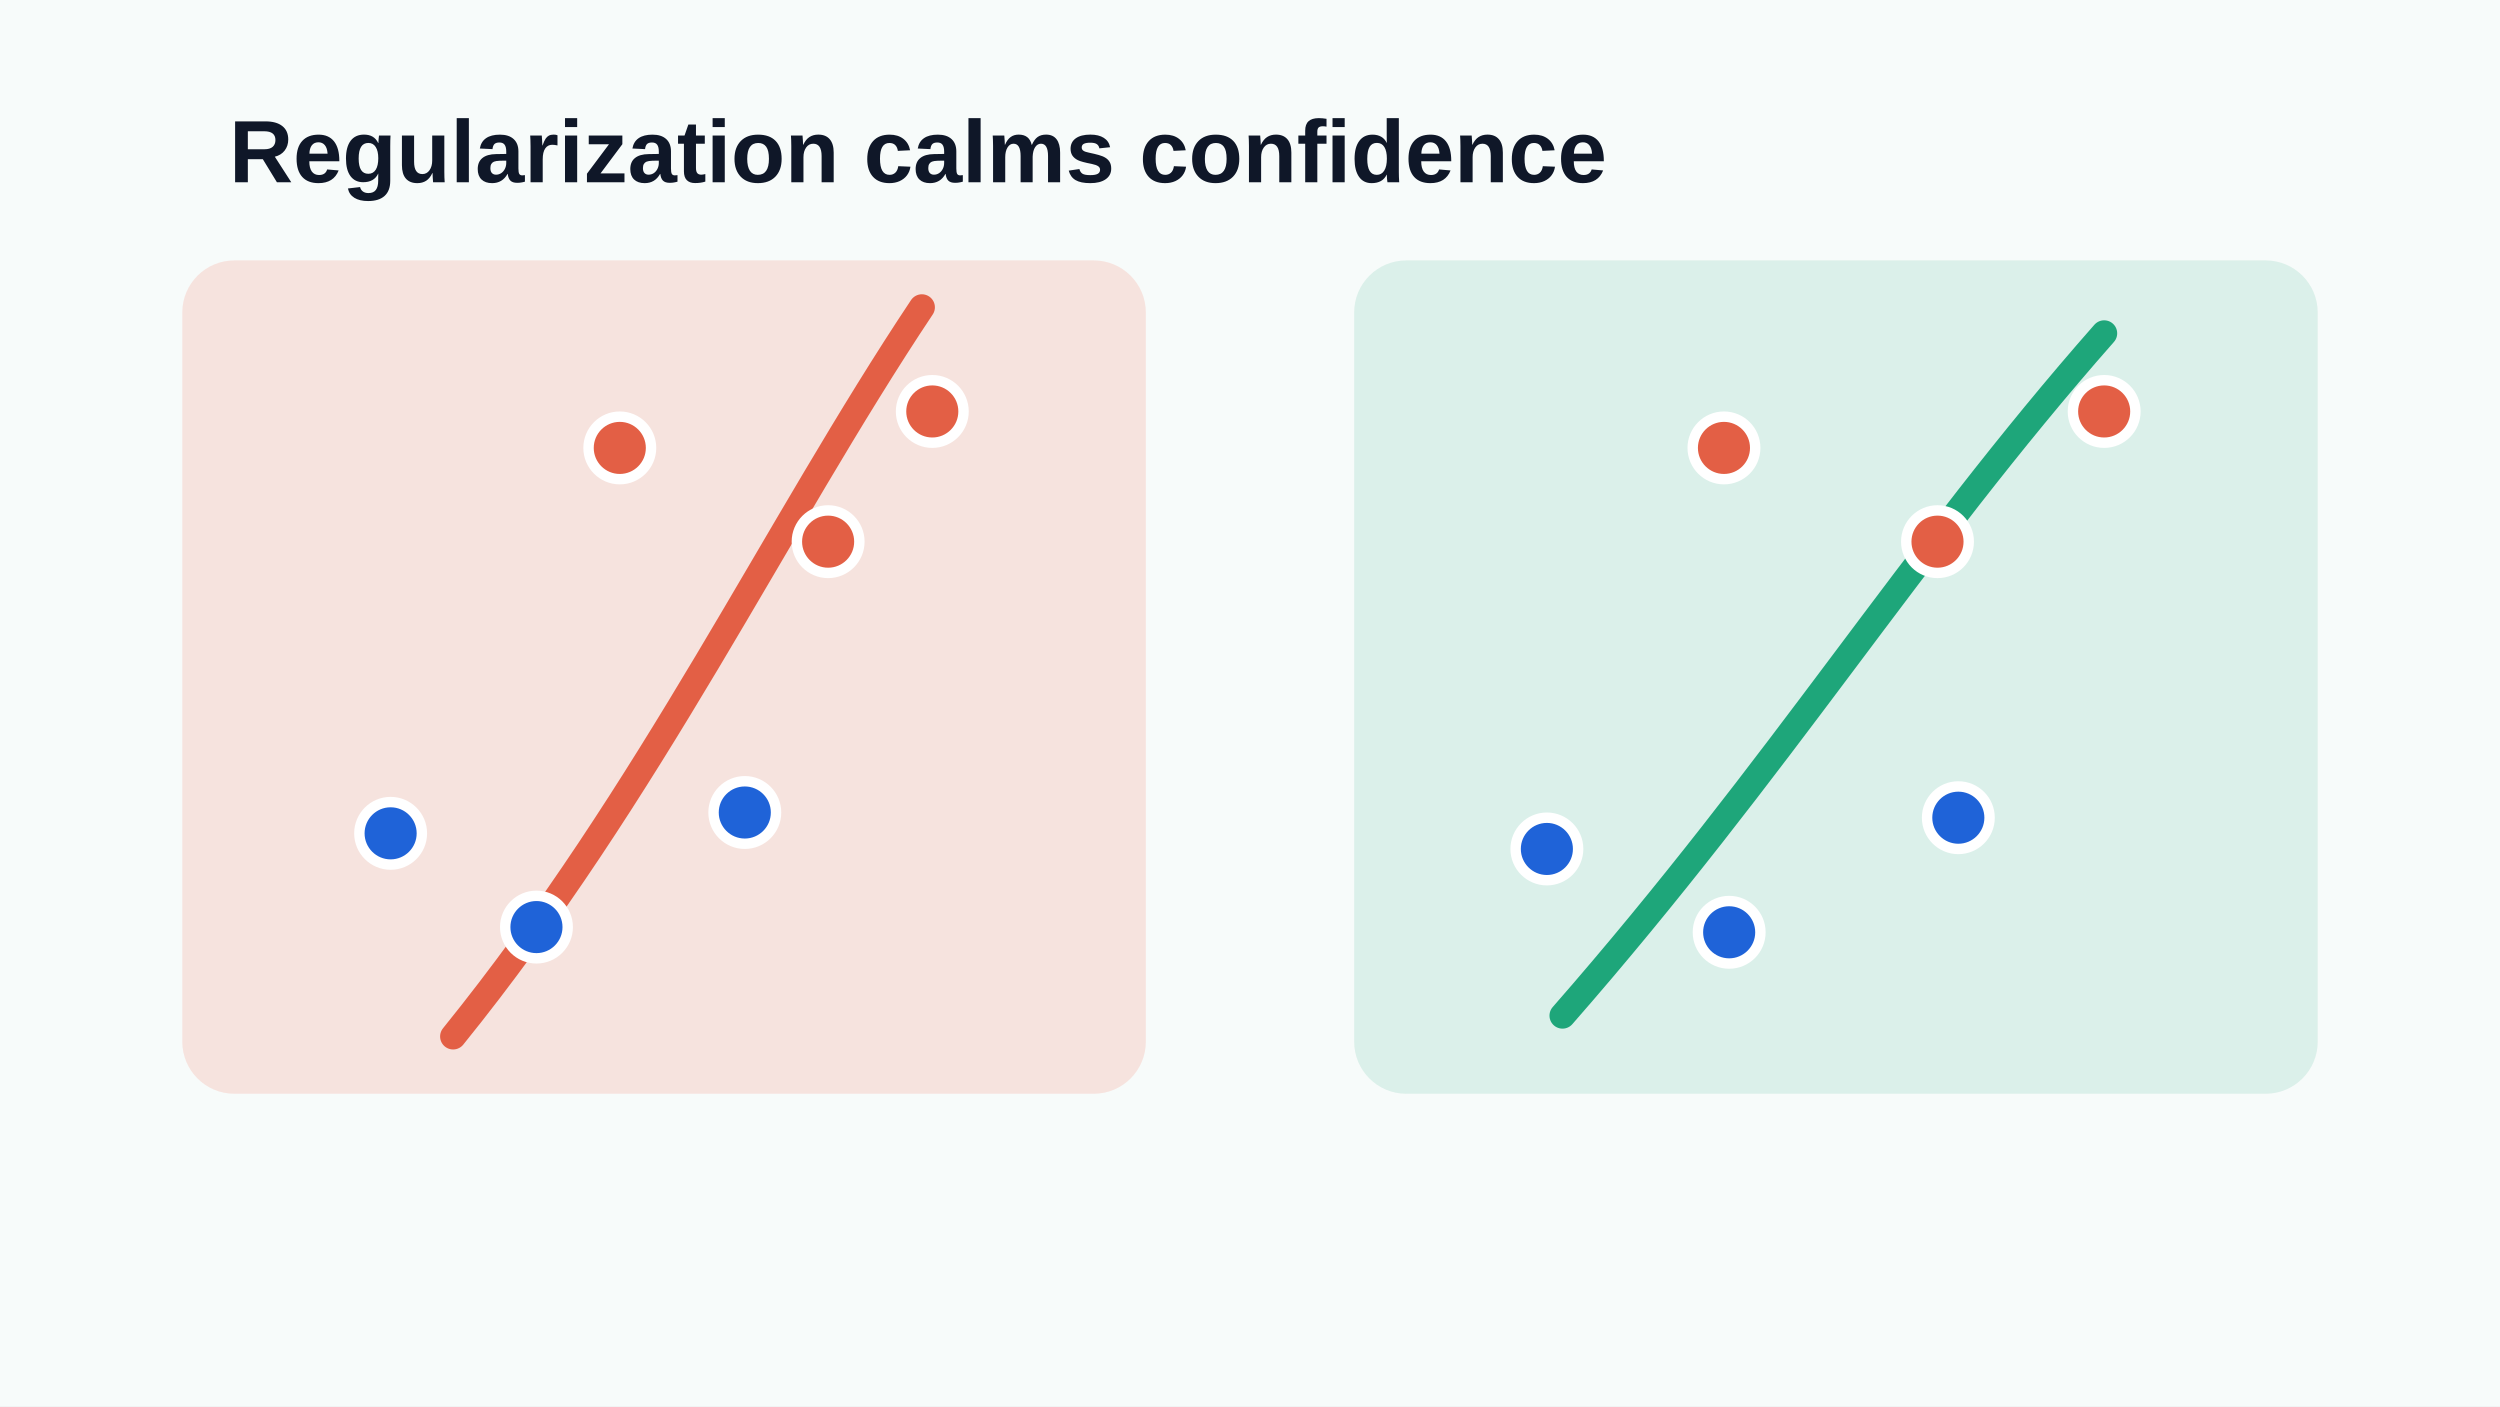
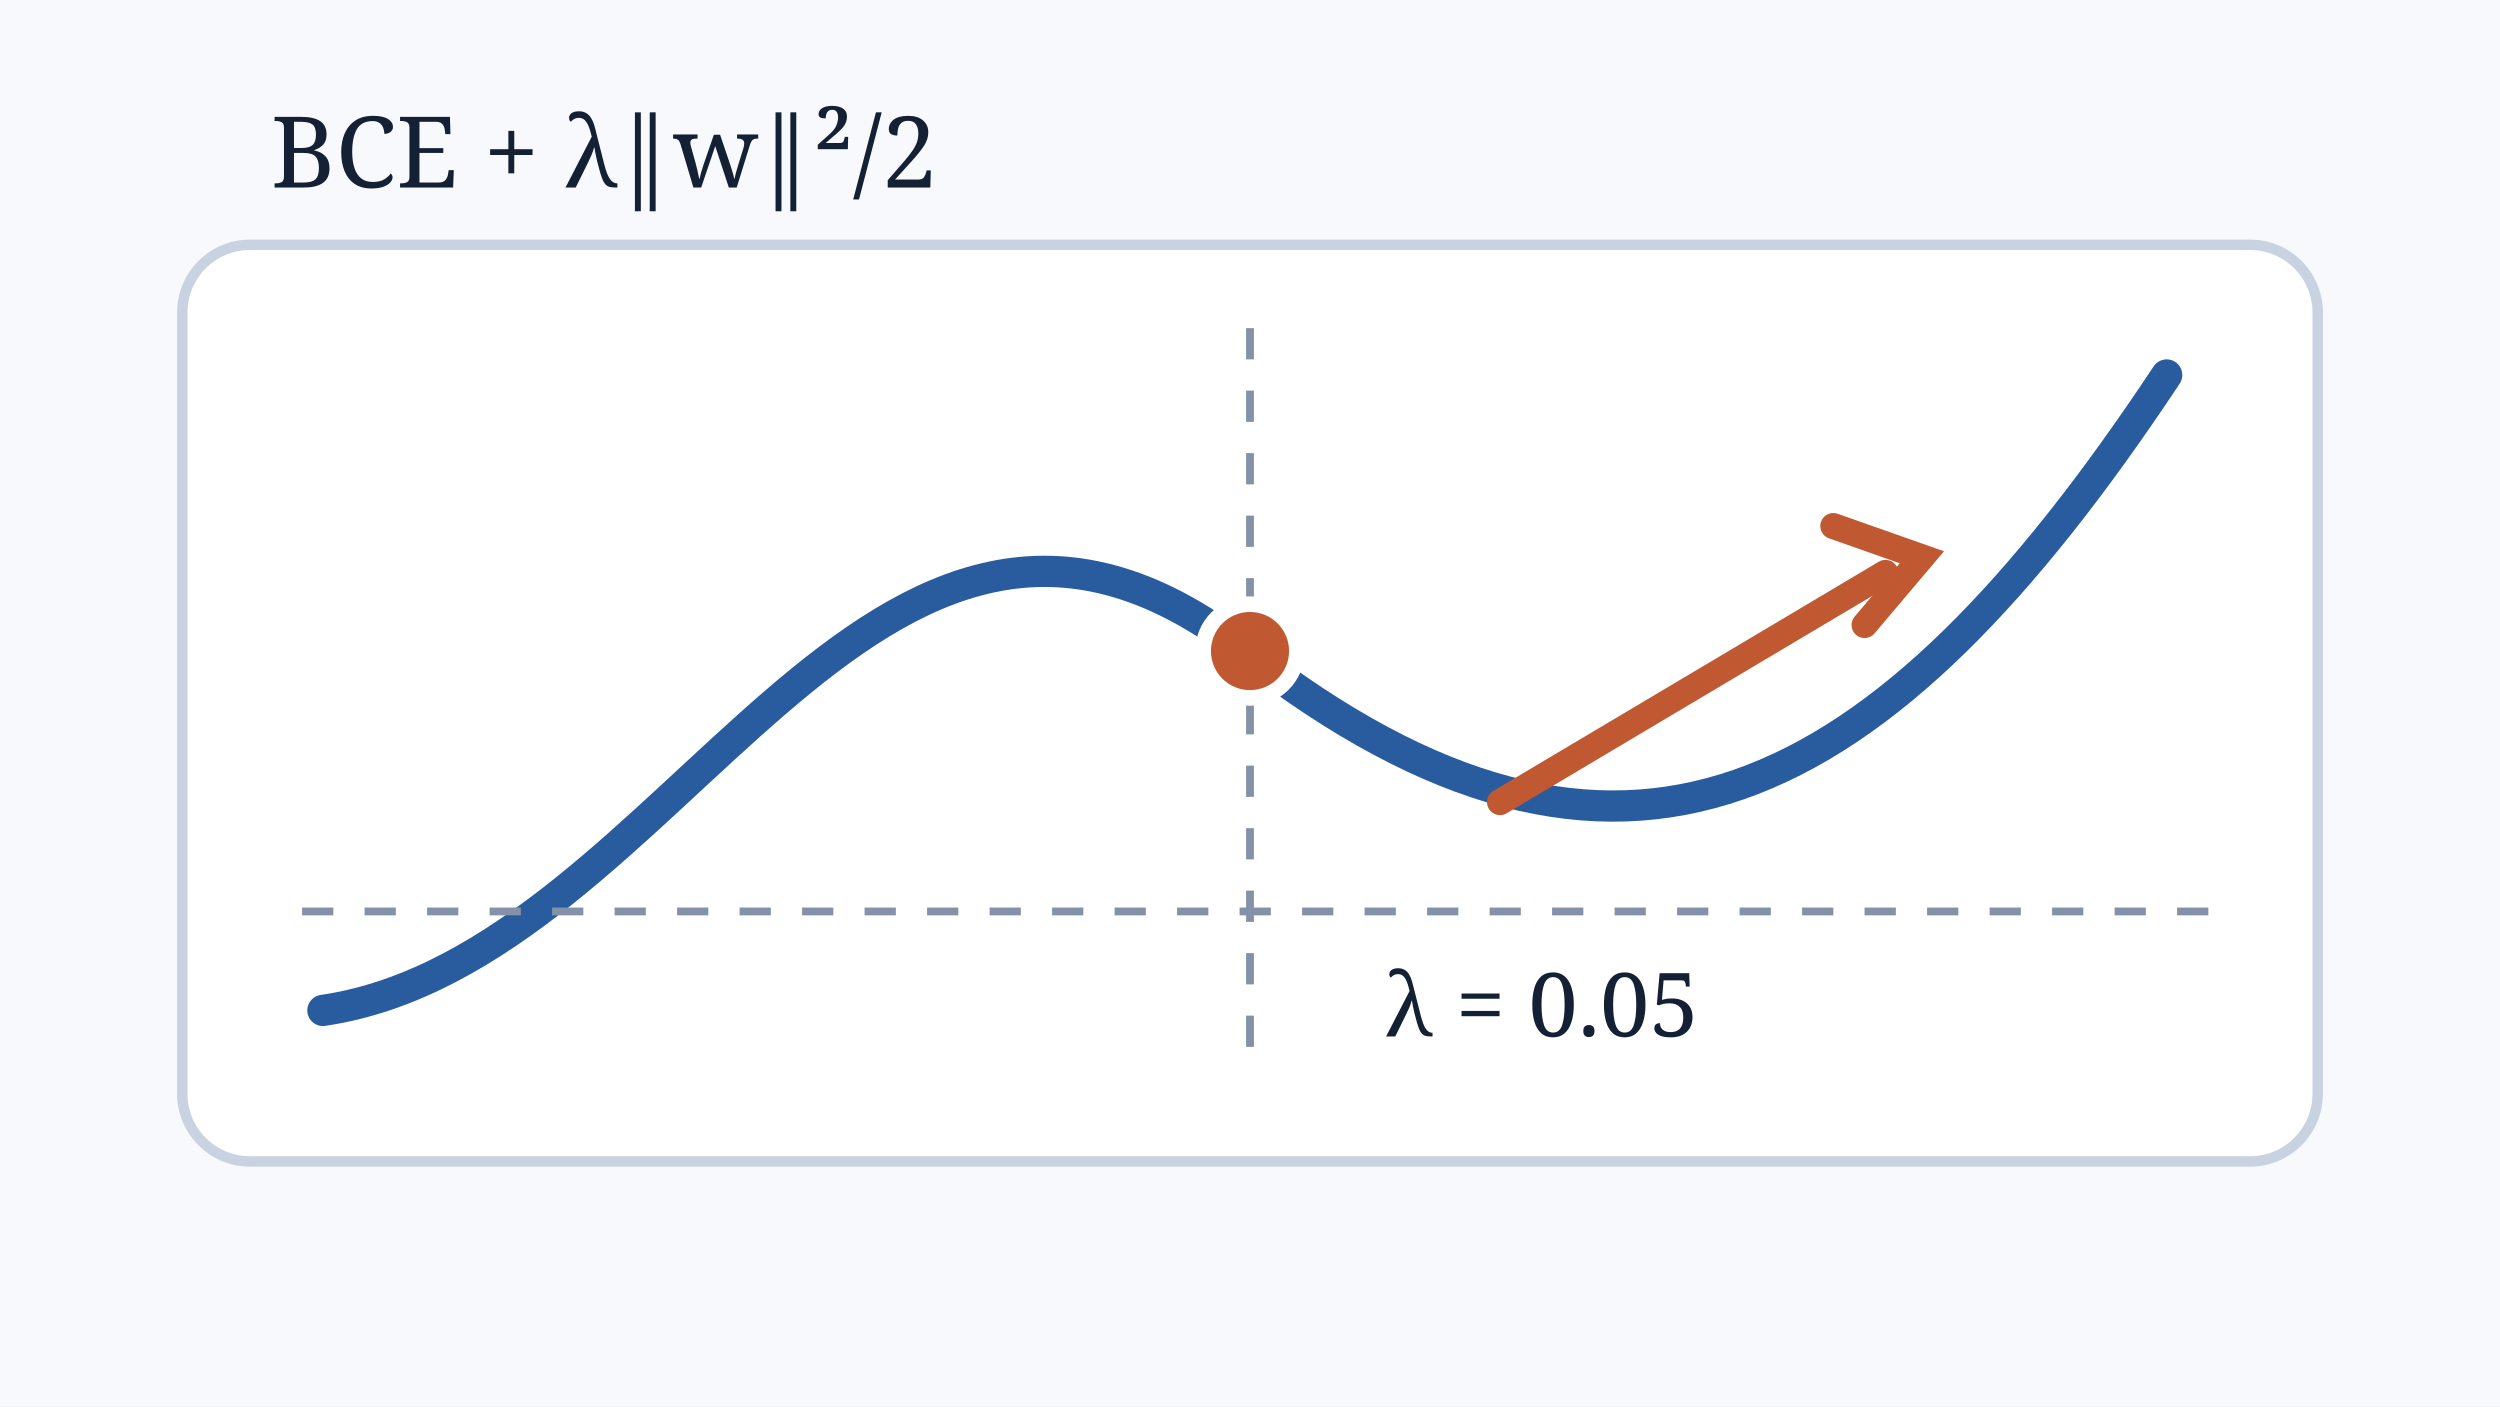
- <svg xmlns="http://www.w3.org/2000/svg" viewBox="0 0 960 540" role="img" aria-label="Regularization confidence field poster">
-   <rect width="960" height="540" fill="#f7fbfa" />
-   <rect x="70" y="100" width="370" height="320" rx="20" fill="#f55f45" opacity=".16" />
-   <rect x="520" y="100" width="370" height="320" rx="20" fill="#1ea67a" opacity=".13" />
-   <path d="M174 398C250 304 298 202 354 118" fill="none" stroke="#e35f45" stroke-width="10" stroke-linecap="round" />
-   <path d="M600 390C684 294 734 212 808 128" fill="none" stroke="#1ea67a" stroke-width="10" stroke-linecap="round" />
-   <g fill="#1f63d8" stroke="#fff" stroke-width="4">
-     <circle cx="150" cy="320" r="12" />
-     <circle cx="206" cy="356" r="12" />
-     <circle cx="286" cy="312" r="12" />
-     <circle cx="594" cy="326" r="12" />
-     <circle cx="664" cy="358" r="12" />
-     <circle cx="752" cy="314" r="12" />
-   </g>
-   <g fill="#e35f45" stroke="#fff" stroke-width="4">
-     <circle cx="238" cy="172" r="12" />
-     <circle cx="318" cy="208" r="12" />
-     <circle cx="358" cy="158" r="12" />
-     <circle cx="662" cy="172" r="12" />
-     <circle cx="744" cy="208" r="12" />
-     <circle cx="808" cy="158" r="12" />
-   </g>
-   <text x="88" y="70" fill="#0f1728" font-family="Arial, sans-serif" font-size="34" font-weight="700">Regularization calms confidence</text>
+ <svg xmlns="http://www.w3.org/2000/svg" viewBox="0 0 960 540" role="img" aria-label="regularization-confidence-field mathematical teaching poster">
+   <rect width="960" height="540" fill="#f7f9fc" />
+   <rect x="70" y="94" width="820" height="352" rx="26" fill="#ffffff" stroke="#c8d2e1" stroke-width="4" />
+   <path d="M124 388 C260 368 334 138 478 250 S722 310 832 144" fill="none" stroke="#285c9e" stroke-width="12" stroke-linecap="round" />
+   <path d="M116 350 H848 M480 126 V414" stroke="#8392a8" stroke-width="3" stroke-dasharray="12 12" />
+   <circle cx="480" cy="250" r="18" fill="#c05931" stroke="#ffffff" stroke-width="6" />
+   <path d="M576 308 L724 220" stroke="#c05931" stroke-width="10" stroke-linecap="round" />
+   <path d="M704 202 L738 214 L716 240" fill="none" stroke="#c05931" stroke-width="10" stroke-linecap="round" />
+   <text x="104" y="72" fill="#142033" font-family="serif" font-size="38">BCE + λ‖w‖²/2</text>
+   <text x="532" y="398" fill="#142033" font-family="serif" font-size="34">λ = 0.05</text>
</svg>
